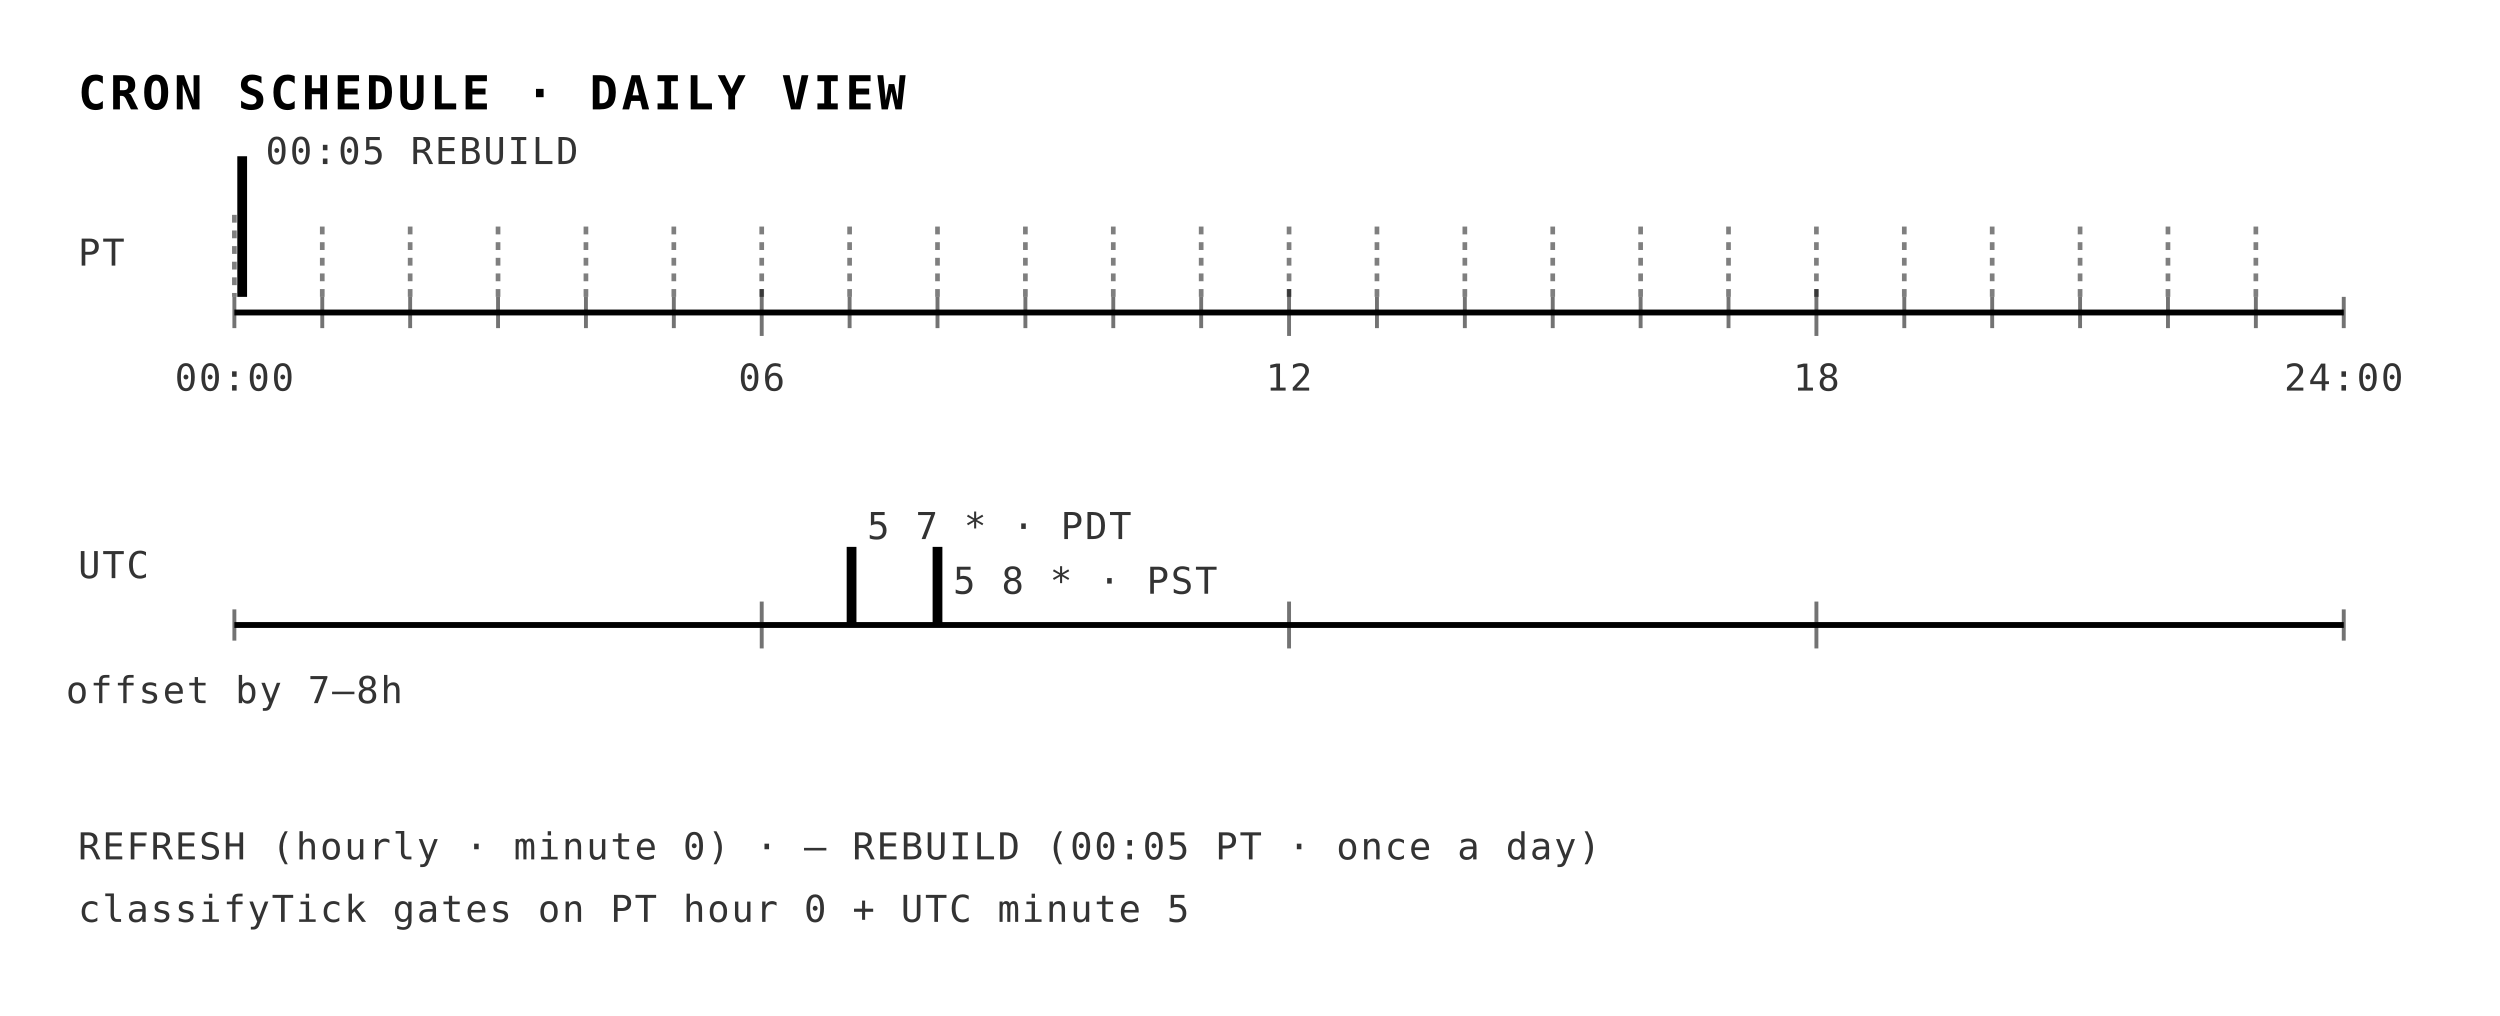
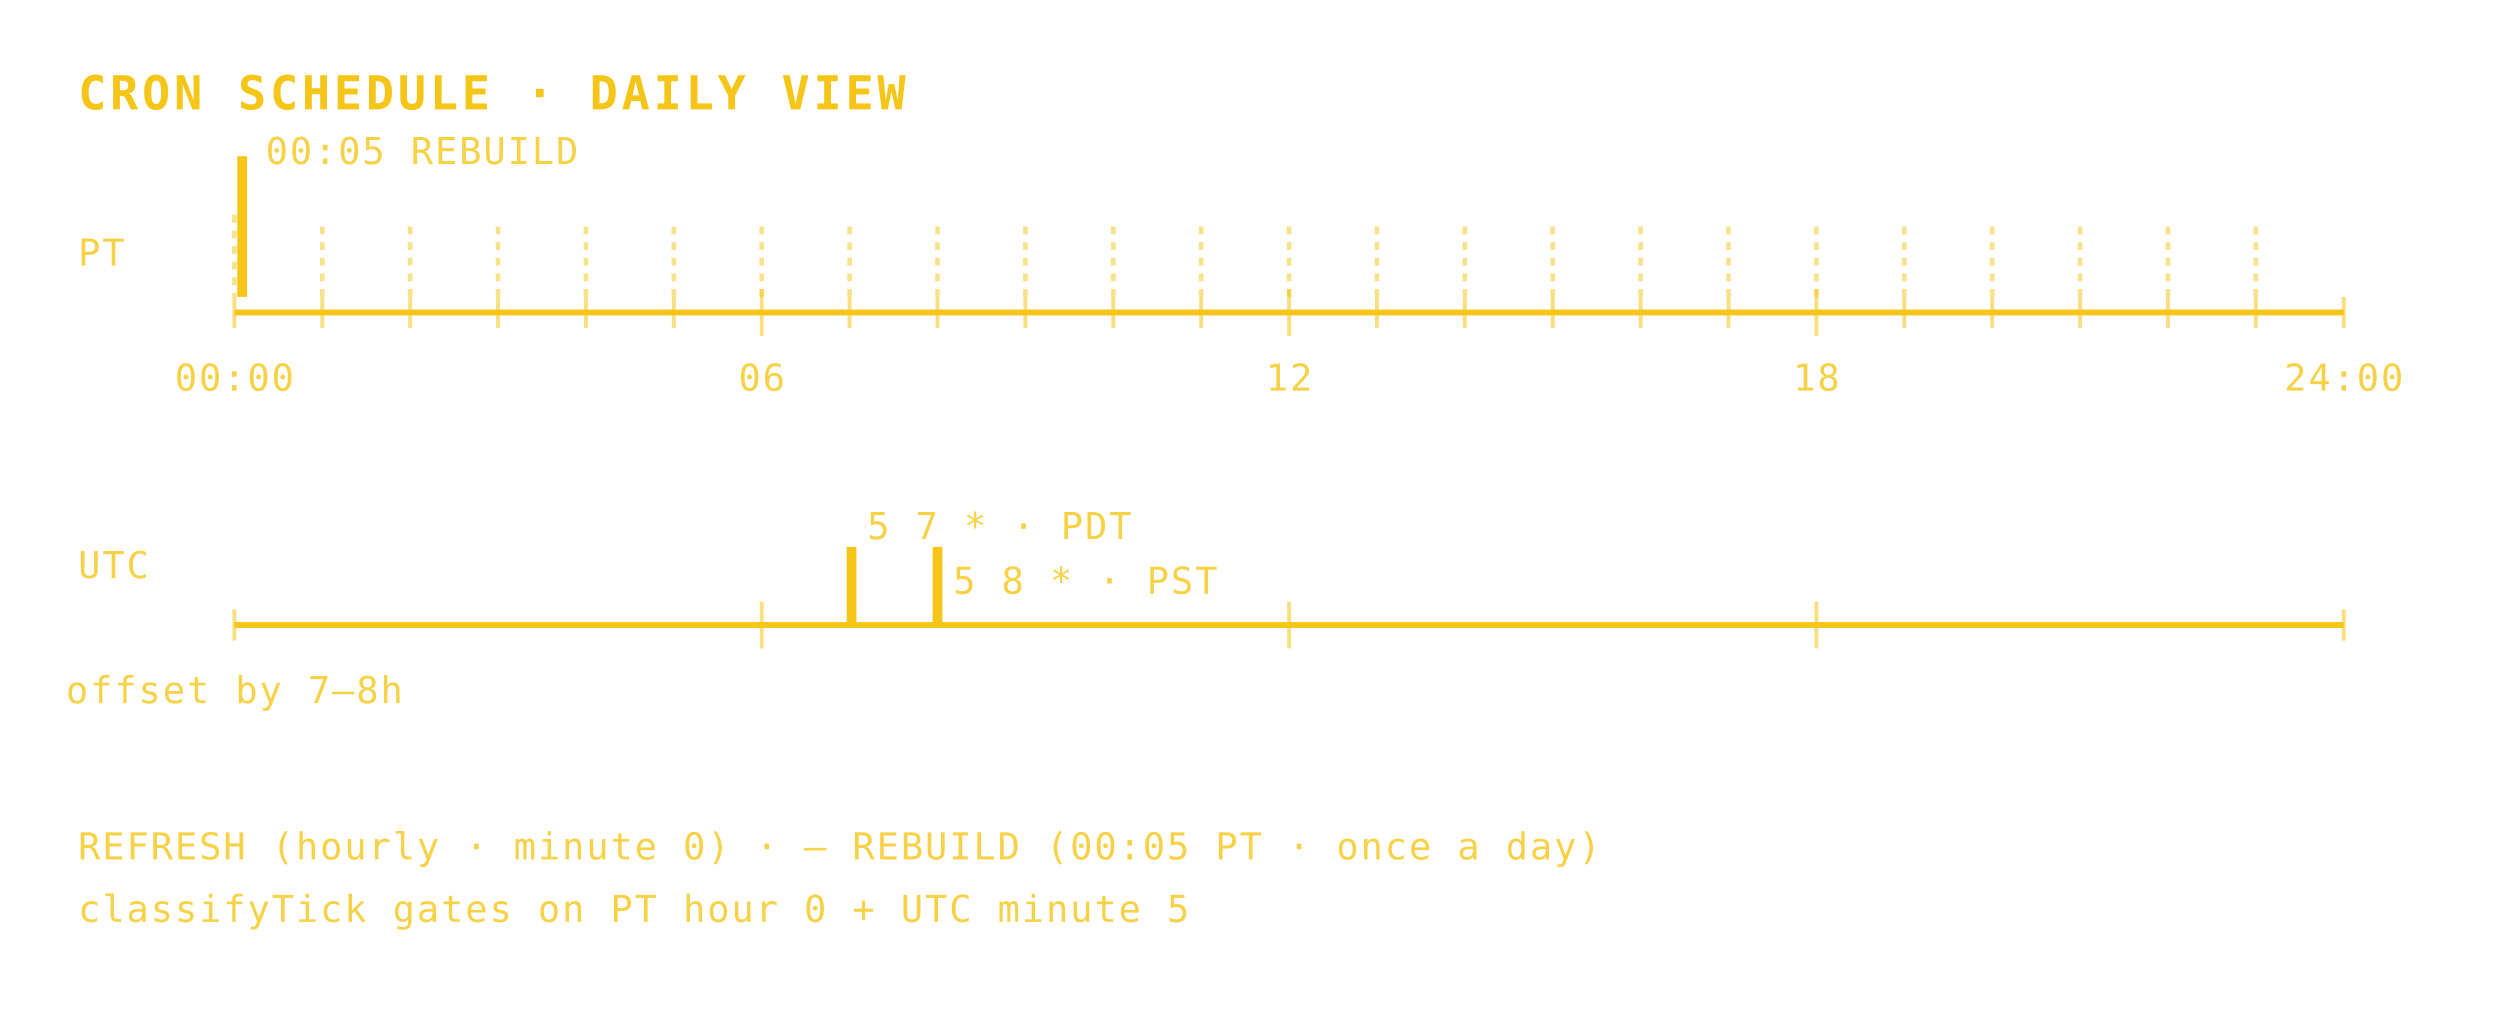
<svg xmlns="http://www.w3.org/2000/svg" viewBox="0 0 640 260" role="img" aria-labelledby="day-title day-desc">
  <style>
-     .b { fill: none; stroke: currentColor; stroke-width: 1.5; }
-     .t { fill: currentColor; font-family: ui-monospace, "Share Tech Mono", SFMono-Regular, Menlo, Consolas, monospace; font-size: 11px; letter-spacing: 0.05em; }
+     .b { fill: none; stroke: #f5c518; stroke-width: 1.5; }
+     .t { fill: #f5c518; font-family: ui-monospace, "Share Tech Mono", SFMono-Regular, Menlo, Consolas, monospace; font-size: 11px; letter-spacing: 0.05em; }
    .tl { font-size: 12px; font-weight: 700; letter-spacing: 0.08em; }
    .ts { font-size: 9.5px; opacity: 0.8; }
-     .axis { stroke: currentColor; stroke-width: 1.5; }
-     .tick { stroke: currentColor; stroke-width: 1; opacity: 0.55; }
-     .mark-rebuild { stroke: currentColor; stroke-width: 2.5; }
-     .mark-refresh { stroke: currentColor; stroke-width: 1.2; opacity: 0.5; stroke-dasharray: 2 2; }
+     .axis { stroke: #f5c518; stroke-width: 1.5; }
+     .tick { stroke: #f5c518; stroke-width: 1; opacity: 0.55; }
+     .mark-rebuild { stroke: #f5c518; stroke-width: 2.5; }
+     .mark-refresh { stroke: #f5c518; stroke-width: 1.2; opacity: 0.5; stroke-dasharray: 2 2; }
  </style>
  <text class="t tl" x="20" y="28">CRON SCHEDULE · DAILY VIEW</text>
  <text class="t ts" x="20" y="68">PT</text>
  <line class="axis" x1="60" y1="80" x2="600" y2="80" />
  <g>
    <line class="tick" x1="60" y1="76" x2="60" y2="84" />
    <line class="tick" x1="82.5" y1="76" x2="82.5" y2="84" />
    <line class="tick" x1="105" y1="76" x2="105" y2="84" />
    <line class="tick" x1="127.5" y1="76" x2="127.5" y2="84" />
    <line class="tick" x1="150" y1="76" x2="150" y2="84" />
    <line class="tick" x1="172.5" y1="76" x2="172.5" y2="84" />
    <line class="tick" x1="195" y1="74" x2="195" y2="86" />
    <line class="tick" x1="217.5" y1="76" x2="217.5" y2="84" />
    <line class="tick" x1="240" y1="76" x2="240" y2="84" />
    <line class="tick" x1="262.5" y1="76" x2="262.5" y2="84" />
    <line class="tick" x1="285" y1="76" x2="285" y2="84" />
    <line class="tick" x1="307.5" y1="76" x2="307.5" y2="84" />
    <line class="tick" x1="330" y1="74" x2="330" y2="86" />
    <line class="tick" x1="352.5" y1="76" x2="352.5" y2="84" />
    <line class="tick" x1="375" y1="76" x2="375" y2="84" />
    <line class="tick" x1="397.5" y1="76" x2="397.5" y2="84" />
    <line class="tick" x1="420" y1="76" x2="420" y2="84" />
    <line class="tick" x1="442.5" y1="76" x2="442.5" y2="84" />
    <line class="tick" x1="465" y1="74" x2="465" y2="86" />
    <line class="tick" x1="487.5" y1="76" x2="487.5" y2="84" />
    <line class="tick" x1="510" y1="76" x2="510" y2="84" />
    <line class="tick" x1="532.5" y1="76" x2="532.5" y2="84" />
    <line class="tick" x1="555" y1="76" x2="555" y2="84" />
    <line class="tick" x1="577.5" y1="76" x2="577.5" y2="84" />
    <line class="tick" x1="600" y1="76" x2="600" y2="84" />
  </g>
  <text class="t ts" x="60" y="100" text-anchor="middle">00:00</text>
  <text class="t ts" x="195" y="100" text-anchor="middle">06</text>
  <text class="t ts" x="330" y="100" text-anchor="middle">12</text>
  <text class="t ts" x="465" y="100" text-anchor="middle">18</text>
  <text class="t ts" x="600" y="100" text-anchor="middle">24:00</text>
  <g>
    <line class="mark-refresh" x1="60" y1="55" x2="60" y2="76" />
    <line class="mark-refresh" x1="82.5" y1="58" x2="82.5" y2="76" />
    <line class="mark-refresh" x1="105" y1="58" x2="105" y2="76" />
    <line class="mark-refresh" x1="127.5" y1="58" x2="127.5" y2="76" />
    <line class="mark-refresh" x1="150" y1="58" x2="150" y2="76" />
    <line class="mark-refresh" x1="172.5" y1="58" x2="172.5" y2="76" />
    <line class="mark-refresh" x1="195" y1="58" x2="195" y2="76" />
    <line class="mark-refresh" x1="217.5" y1="58" x2="217.5" y2="76" />
    <line class="mark-refresh" x1="240" y1="58" x2="240" y2="76" />
    <line class="mark-refresh" x1="262.5" y1="58" x2="262.5" y2="76" />
    <line class="mark-refresh" x1="285" y1="58" x2="285" y2="76" />
    <line class="mark-refresh" x1="307.5" y1="58" x2="307.5" y2="76" />
    <line class="mark-refresh" x1="330" y1="58" x2="330" y2="76" />
    <line class="mark-refresh" x1="352.5" y1="58" x2="352.5" y2="76" />
    <line class="mark-refresh" x1="375" y1="58" x2="375" y2="76" />
    <line class="mark-refresh" x1="397.5" y1="58" x2="397.5" y2="76" />
    <line class="mark-refresh" x1="420" y1="58" x2="420" y2="76" />
    <line class="mark-refresh" x1="442.5" y1="58" x2="442.5" y2="76" />
    <line class="mark-refresh" x1="465" y1="58" x2="465" y2="76" />
    <line class="mark-refresh" x1="487.5" y1="58" x2="487.5" y2="76" />
    <line class="mark-refresh" x1="510" y1="58" x2="510" y2="76" />
    <line class="mark-refresh" x1="532.5" y1="58" x2="532.5" y2="76" />
    <line class="mark-refresh" x1="555" y1="58" x2="555" y2="76" />
    <line class="mark-refresh" x1="577.5" y1="58" x2="577.5" y2="76" />
  </g>
  <g>
    <line class="mark-rebuild" x1="62" y1="40" x2="62" y2="76" />
    <text class="t ts" x="68" y="42">00:05 REBUILD</text>
  </g>
  <text class="t ts" x="20" y="148">UTC</text>
  <line class="axis" x1="60" y1="160" x2="600" y2="160" />
  <g>
    <line class="tick" x1="60" y1="156" x2="60" y2="164" />
    <line class="tick" x1="195" y1="154" x2="195" y2="166" />
    <line class="tick" x1="330" y1="154" x2="330" y2="166" />
    <line class="tick" x1="465" y1="154" x2="465" y2="166" />
    <line class="tick" x1="600" y1="156" x2="600" y2="164" />
  </g>
  <text class="t ts" x="60" y="180" text-anchor="middle">offset by 7–8h</text>
  <g>
    <line class="mark-rebuild" x1="218" y1="140" x2="218" y2="160" />
    <text class="t ts" x="222" y="138">5 7 * · PDT</text>
    <line class="mark-rebuild" x1="240" y1="140" x2="240" y2="160" />
    <text class="t ts" x="244" y="152">5 8 * · PST</text>
  </g>
  <text class="t ts" x="20" y="220">REFRESH (hourly · minute 0) · — REBUILD (00:05 PT · once a day)</text>
  <text class="t ts" x="20" y="236">classifyTick gates on PT hour 0 + UTC minute 5</text>
</svg>
